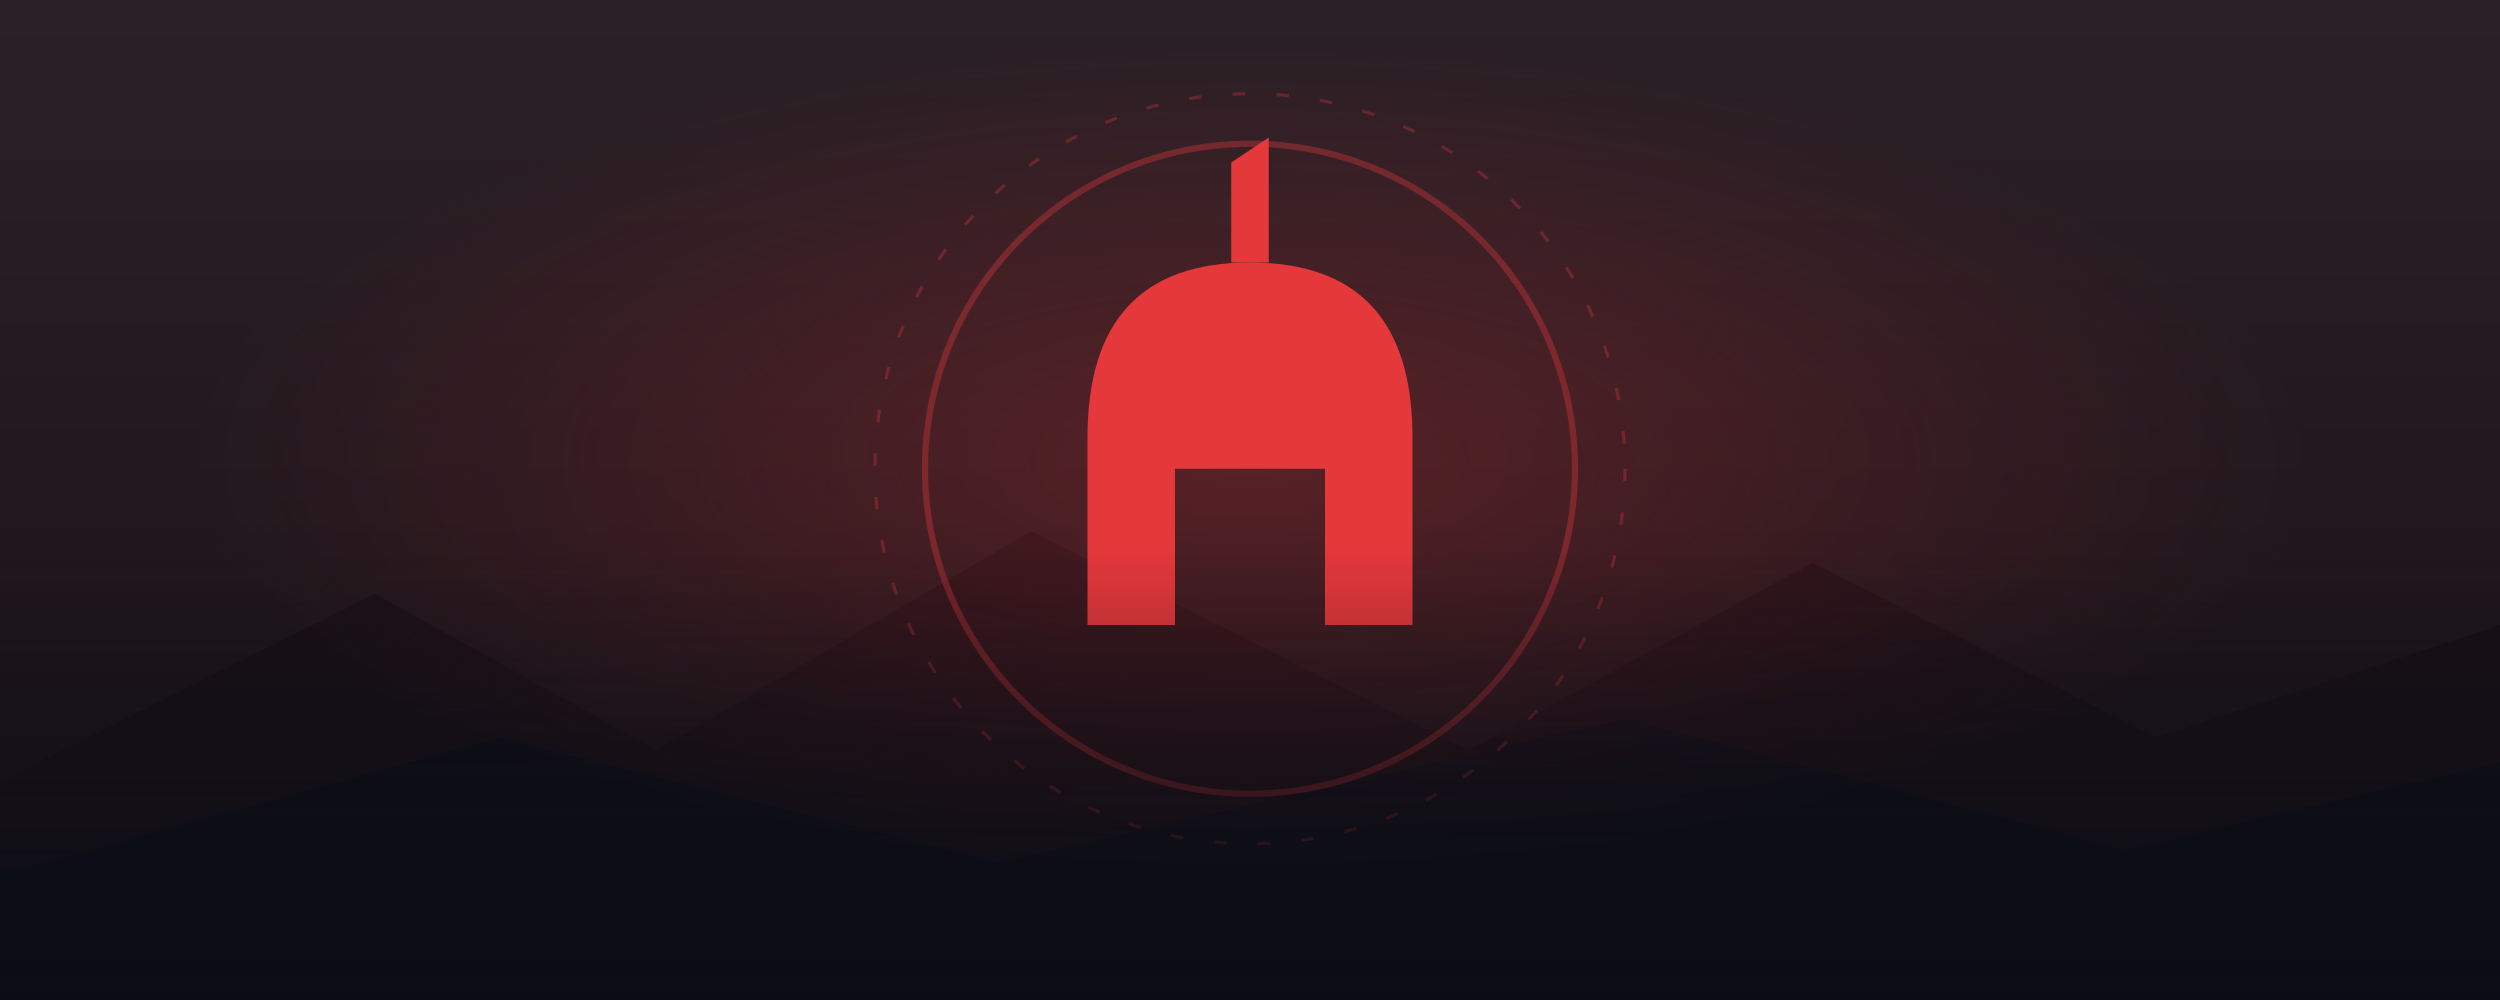
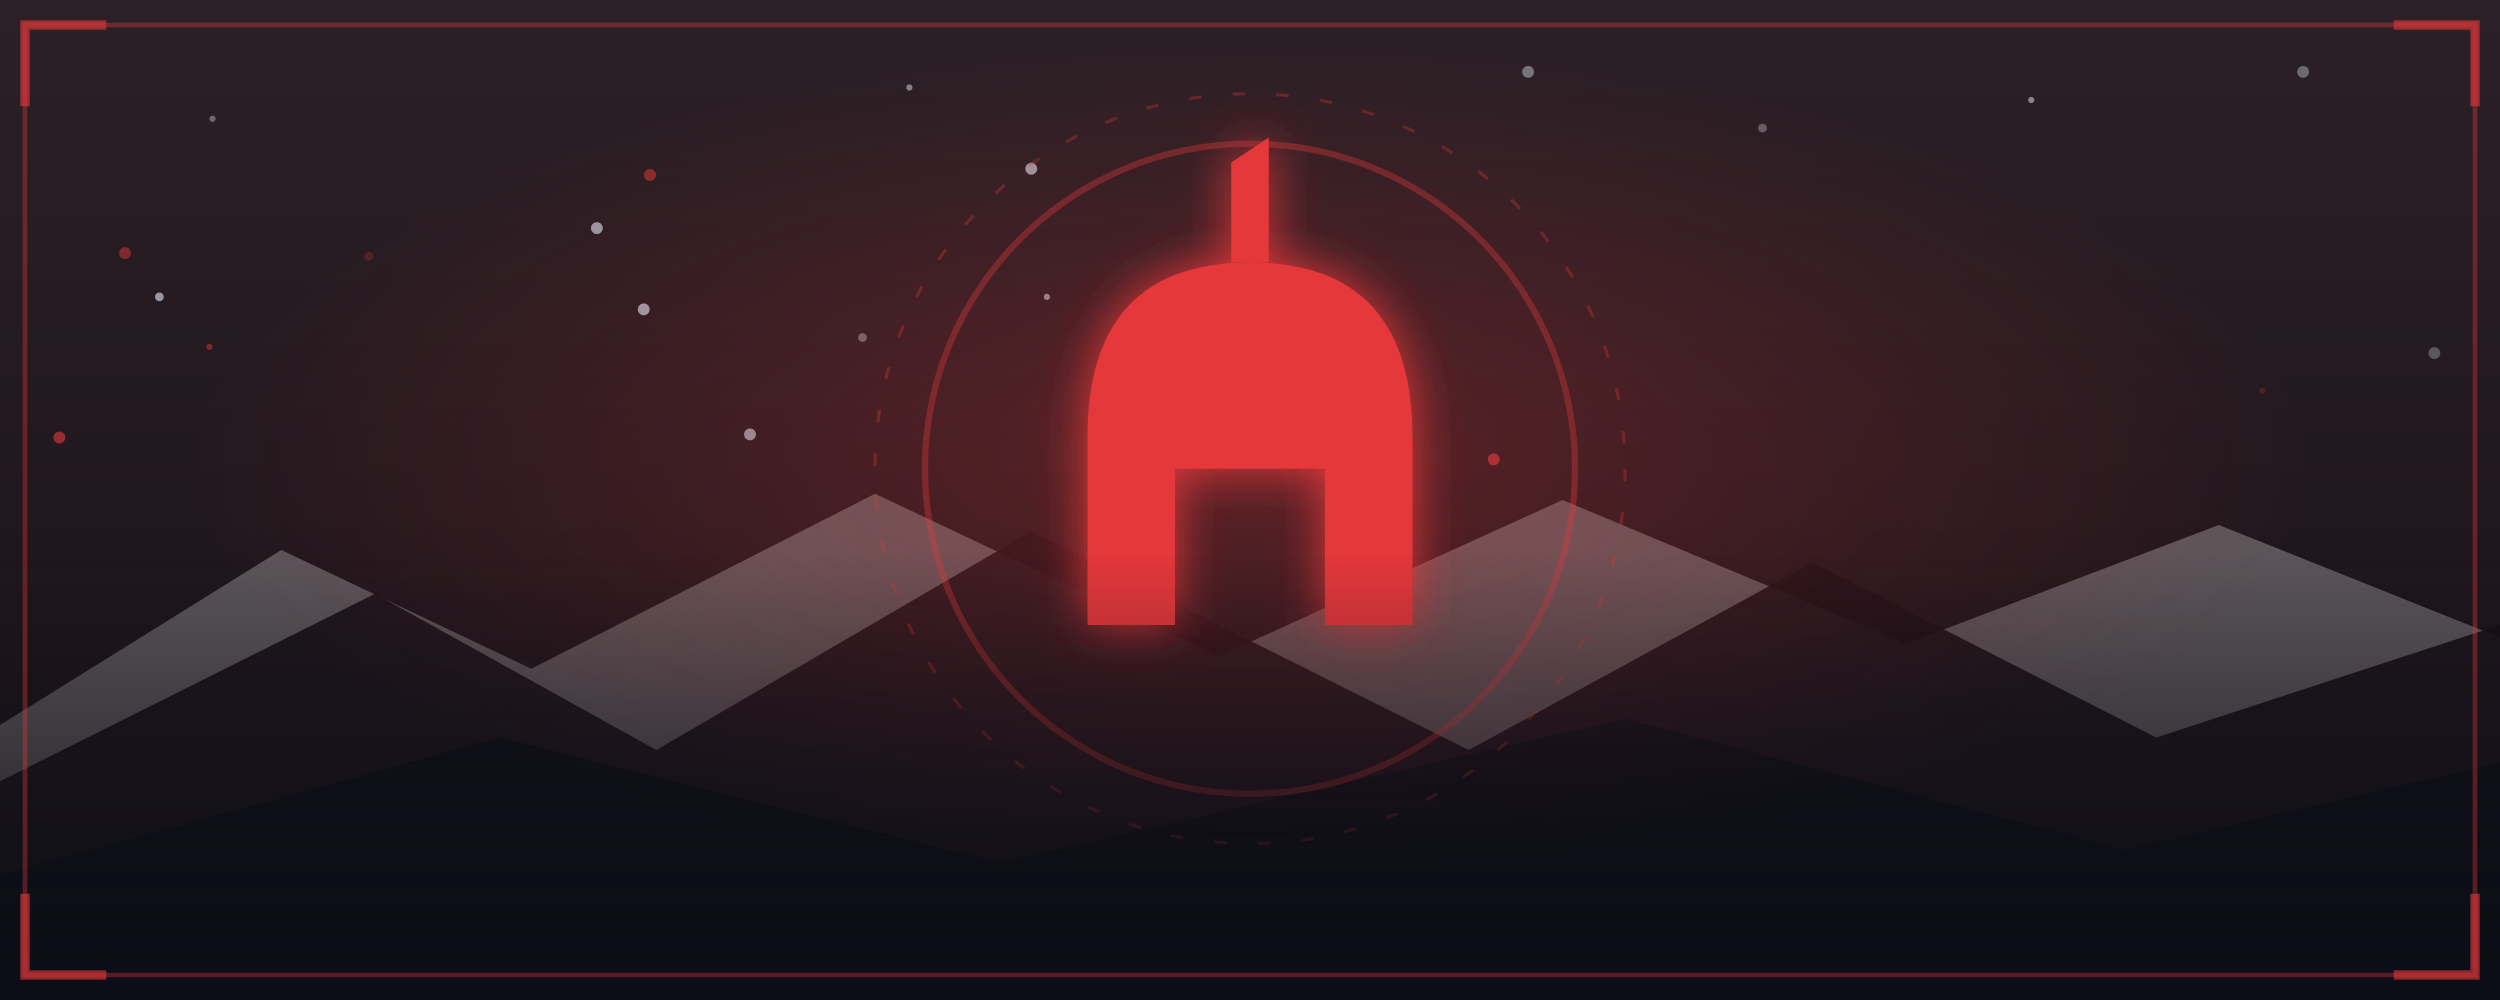
<svg xmlns="http://www.w3.org/2000/svg" viewBox="0 0 800 320" preserveAspectRatio="xMidYMid slice" role="img" aria-label="sezione raids">
  <defs>
    <linearGradient id="sky" x1="0" y1="0" x2="0" y2="1">
      <stop offset="0%" stop-color="#2b2026" />
      <stop offset="100%" stop-color="#171015" />
    </linearGradient>
    <radialGradient id="glow" cx="50%" cy="46%" r="42%">
-       <stop offset="0%" stop-color="#e5383b" stop-opacity="0.28" />
+       <stop offset="0%" stop-color="#e5383b" stop-opacity="0.30" />
      <stop offset="100%" stop-color="#e5383b" stop-opacity="0" />
    </radialGradient>
    <linearGradient id="vig" x1="0" y1="0" x2="0" y2="1">
      <stop offset="55%" stop-color="#0b0d16" stop-opacity="0" />
      <stop offset="100%" stop-color="#0b0d16" stop-opacity="0.9" />
    </linearGradient>
+     <filter id="softglow" x="-40%" y="-40%" width="180%" height="180%">
+       <feGaussianBlur stdDeviation="8" result="b" />
+       <feMerge>
+         <feMergeNode in="b" />
+         <feMergeNode in="SourceGraphic" />
+       </feMerge>
+     </filter>
  </defs>
  <rect width="800" height="320" fill="url(#sky)" />
+   <circle cx="67" cy="111" r="1.0" fill="#e5383b" opacity="0.46" />
+   <circle cx="489" cy="23" r="1.9" fill="#dfe6f4" opacity="0.42" />
+   <circle cx="191" cy="73" r="1.9" fill="#dfe6f4" opacity="0.61" />
+   <circle cx="118" cy="82" r="1.4" fill="#e5383b" opacity="0.22" />
+   <circle cx="51" cy="95" r="1.4" fill="#dfe6f4" opacity="0.61" />
+   <circle cx="206" cy="99" r="1.9" fill="#dfe6f4" opacity="0.64" />
+   <circle cx="40" cy="81" r="1.9" fill="#e5383b" opacity="0.47" />
+   <circle cx="291" cy="28" r="1.0" fill="#dfe6f4" opacity="0.49" />
+   <circle cx="737" cy="23" r="1.9" fill="#dfe6f4" opacity="0.37" />
+   <circle cx="19" cy="140" r="1.9" fill="#e5383b" opacity="0.61" />
+   <circle cx="432" cy="106" r="1.9" fill="#dfe6f4" opacity="0.31" />
+   <circle cx="335" cy="95" r="1.0" fill="#dfe6f4" opacity="0.56" />
+   <circle cx="478" cy="147" r="1.9" fill="#e5383b" opacity="0.64" />
+   <circle cx="564" cy="41" r="1.4" fill="#dfe6f4" opacity="0.32" />
+   <circle cx="386" cy="119" r="1.0" fill="#dfe6f4" opacity="0.61" />
+   <circle cx="724" cy="125" r="1.0" fill="#e5383b" opacity="0.22" />
+   <circle cx="240" cy="139" r="1.9" fill="#dfe6f4" opacity="0.60" />
+   <circle cx="68" cy="38" r="1.0" fill="#dfe6f4" opacity="0.37" />
+   <circle cx="208" cy="56" r="1.9" fill="#e5383b" opacity="0.52" />
+   <circle cx="330" cy="54" r="1.9" fill="#dfe6f4" opacity="0.62" />
+   <circle cx="779" cy="113" r="1.9" fill="#dfe6f4" opacity="0.29" />
+   <circle cx="364" cy="135" r="1.9" fill="#e5383b" opacity="0.41" />
+   <circle cx="276" cy="108" r="1.4" fill="#dfe6f4" opacity="0.38" />
+   <circle cx="650" cy="32" r="1.0" fill="#dfe6f4" opacity="0.51" />
+   <path d="M0 232 L90 176 L170 214 L280 158 L390 210 L500 160 L610 206 L710 168 L800 204 L800 320 L0 320 Z" fill="#979396" opacity="0.5" />
  <path d="M0 250 L120 190 L210 240 L330 170 L470 240 L580 180 L690 236 L800 200 L800 320 L0 320 Z" fill="#171015" opacity="0.9" />
  <path d="M0 280 L160 236 L320 276 L520 230 L680 272 L800 244 L800 320 L0 320 Z" fill="#0b0d16" opacity="0.75" />
  <rect width="800" height="320" fill="url(#glow)" />
  <circle cx="400" cy="150" r="104" fill="none" stroke="#e5383b" stroke-width="2" opacity="0.35" />
  <circle cx="400" cy="150" r="120" fill="none" stroke="#e5383b" stroke-width="1" stroke-dasharray="4 10" opacity="0.3" />
-   <path d="M348 200 L348 140 Q348 84 400 84 Q452 84 452 140 L452 200 L424 200 L424 150 L376 150 L376 200 Z" fill="#e5383b" />
-   <path d="M394 84 L406 84 L406 44 L394 52 Z" fill="#e5383b" />
+   <g filter="url(#softglow)">
+     <path d="M348 200 L348 140 Q348 84 400 84 Q452 84 452 140 L452 200 L424 200 L424 150 L376 150 L376 200 Z" fill="#e5383b" />
+     <path d="M394 84 L406 84 L406 44 L394 52 Z" fill="#e5383b" />
+   </g>
  <rect width="800" height="320" fill="url(#vig)" />
+   <rect x="8" y="8" width="784" height="304" fill="none" stroke="#e5383b" stroke-width="1.5" opacity="0.35" />
+   <g stroke="#e5383b" stroke-width="3" opacity="0.6" fill="none">
+     <path d="M8 34 L8 8 L34 8" />
+     <path d="M766 8 L792 8 L792 34" />
+     <path d="M792 286 L792 312 L766 312" />
+     <path d="M34 312 L8 312 L8 286" />
+   </g>
</svg>
